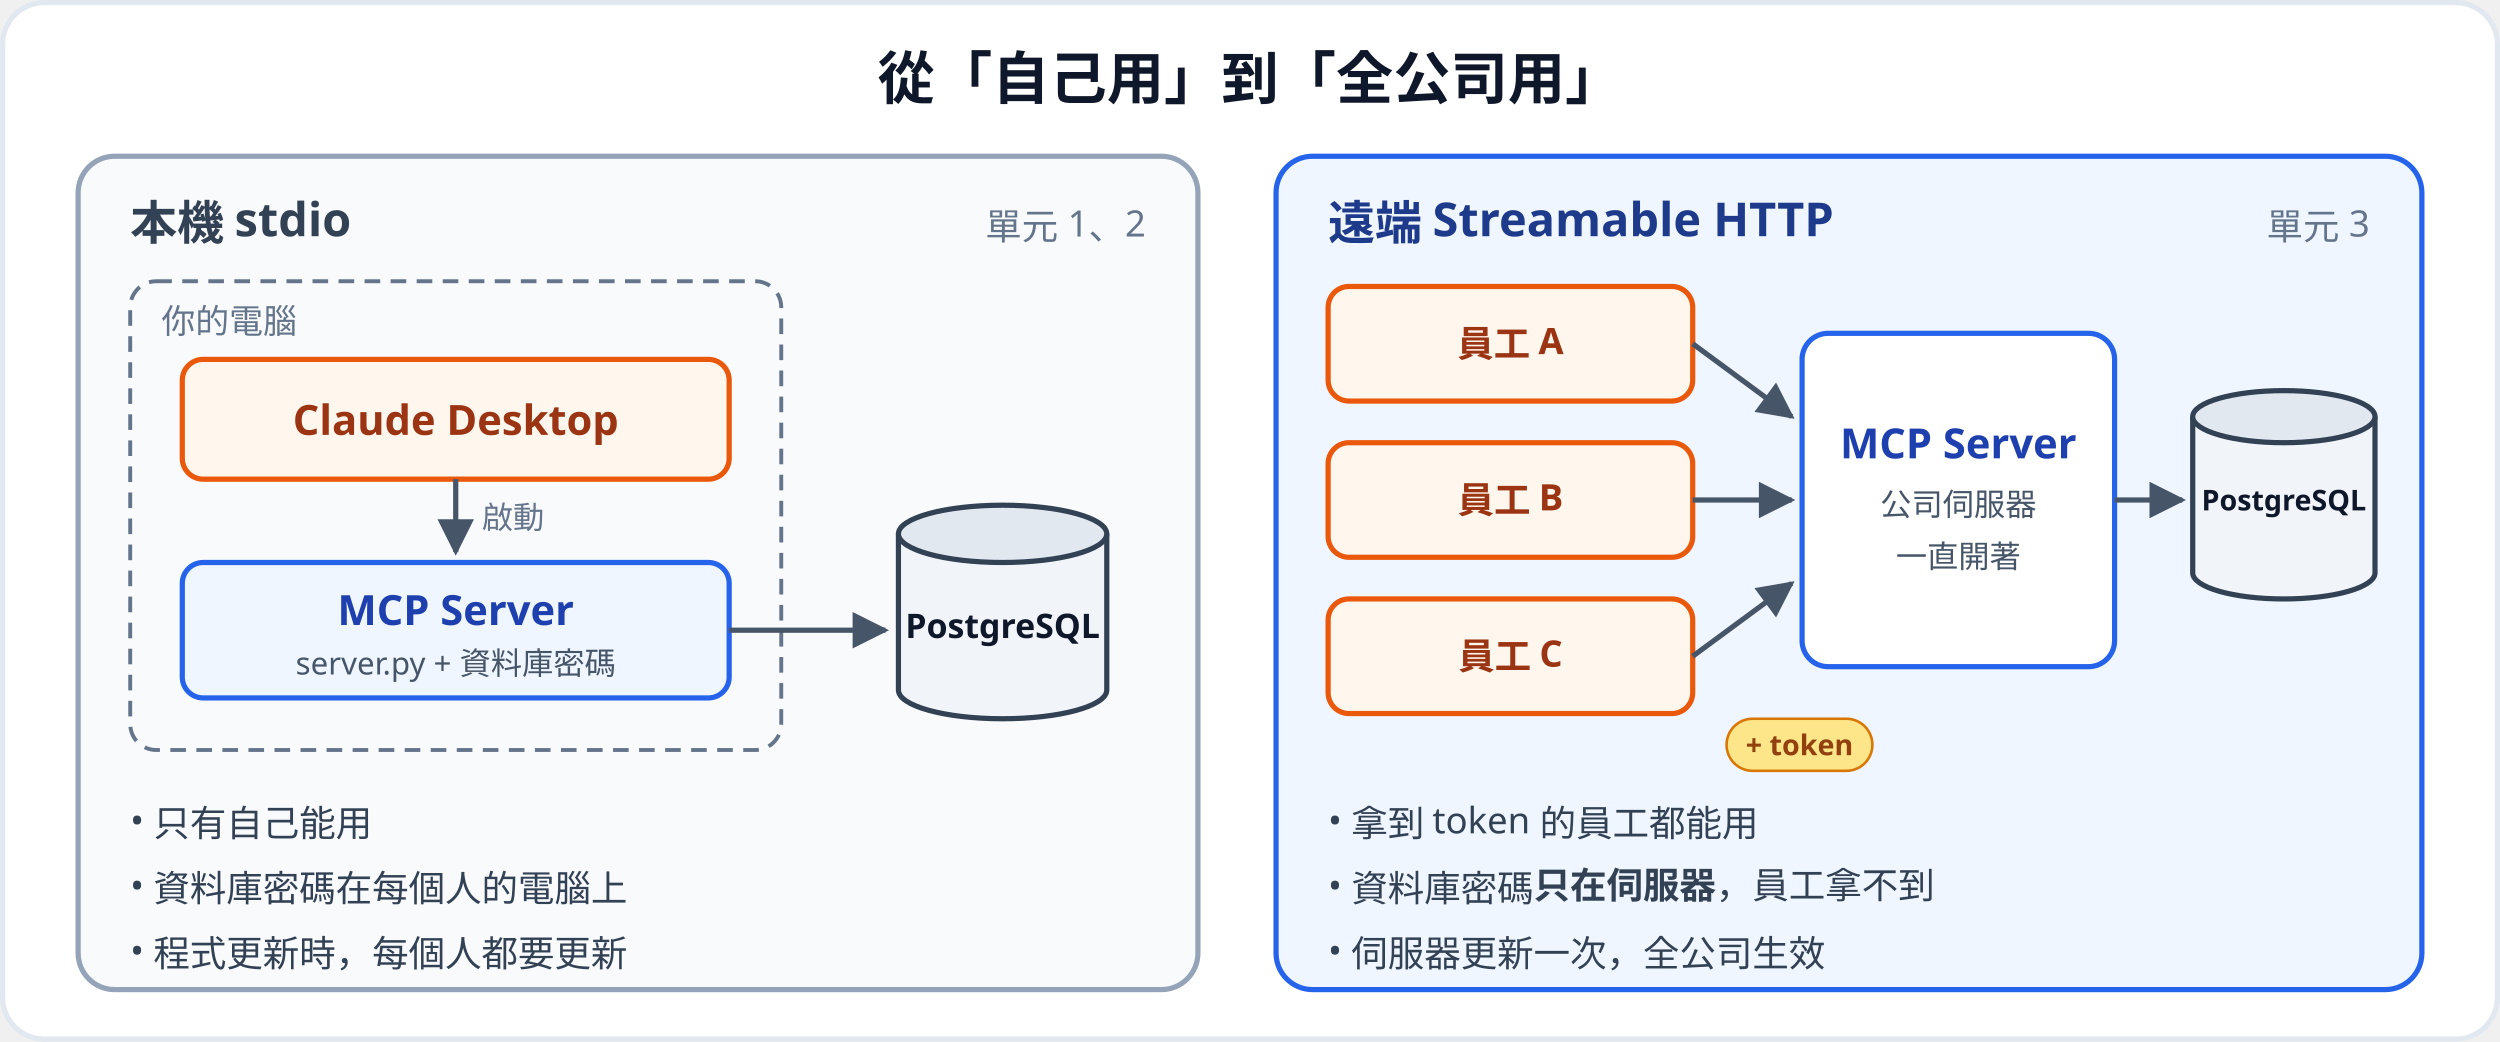
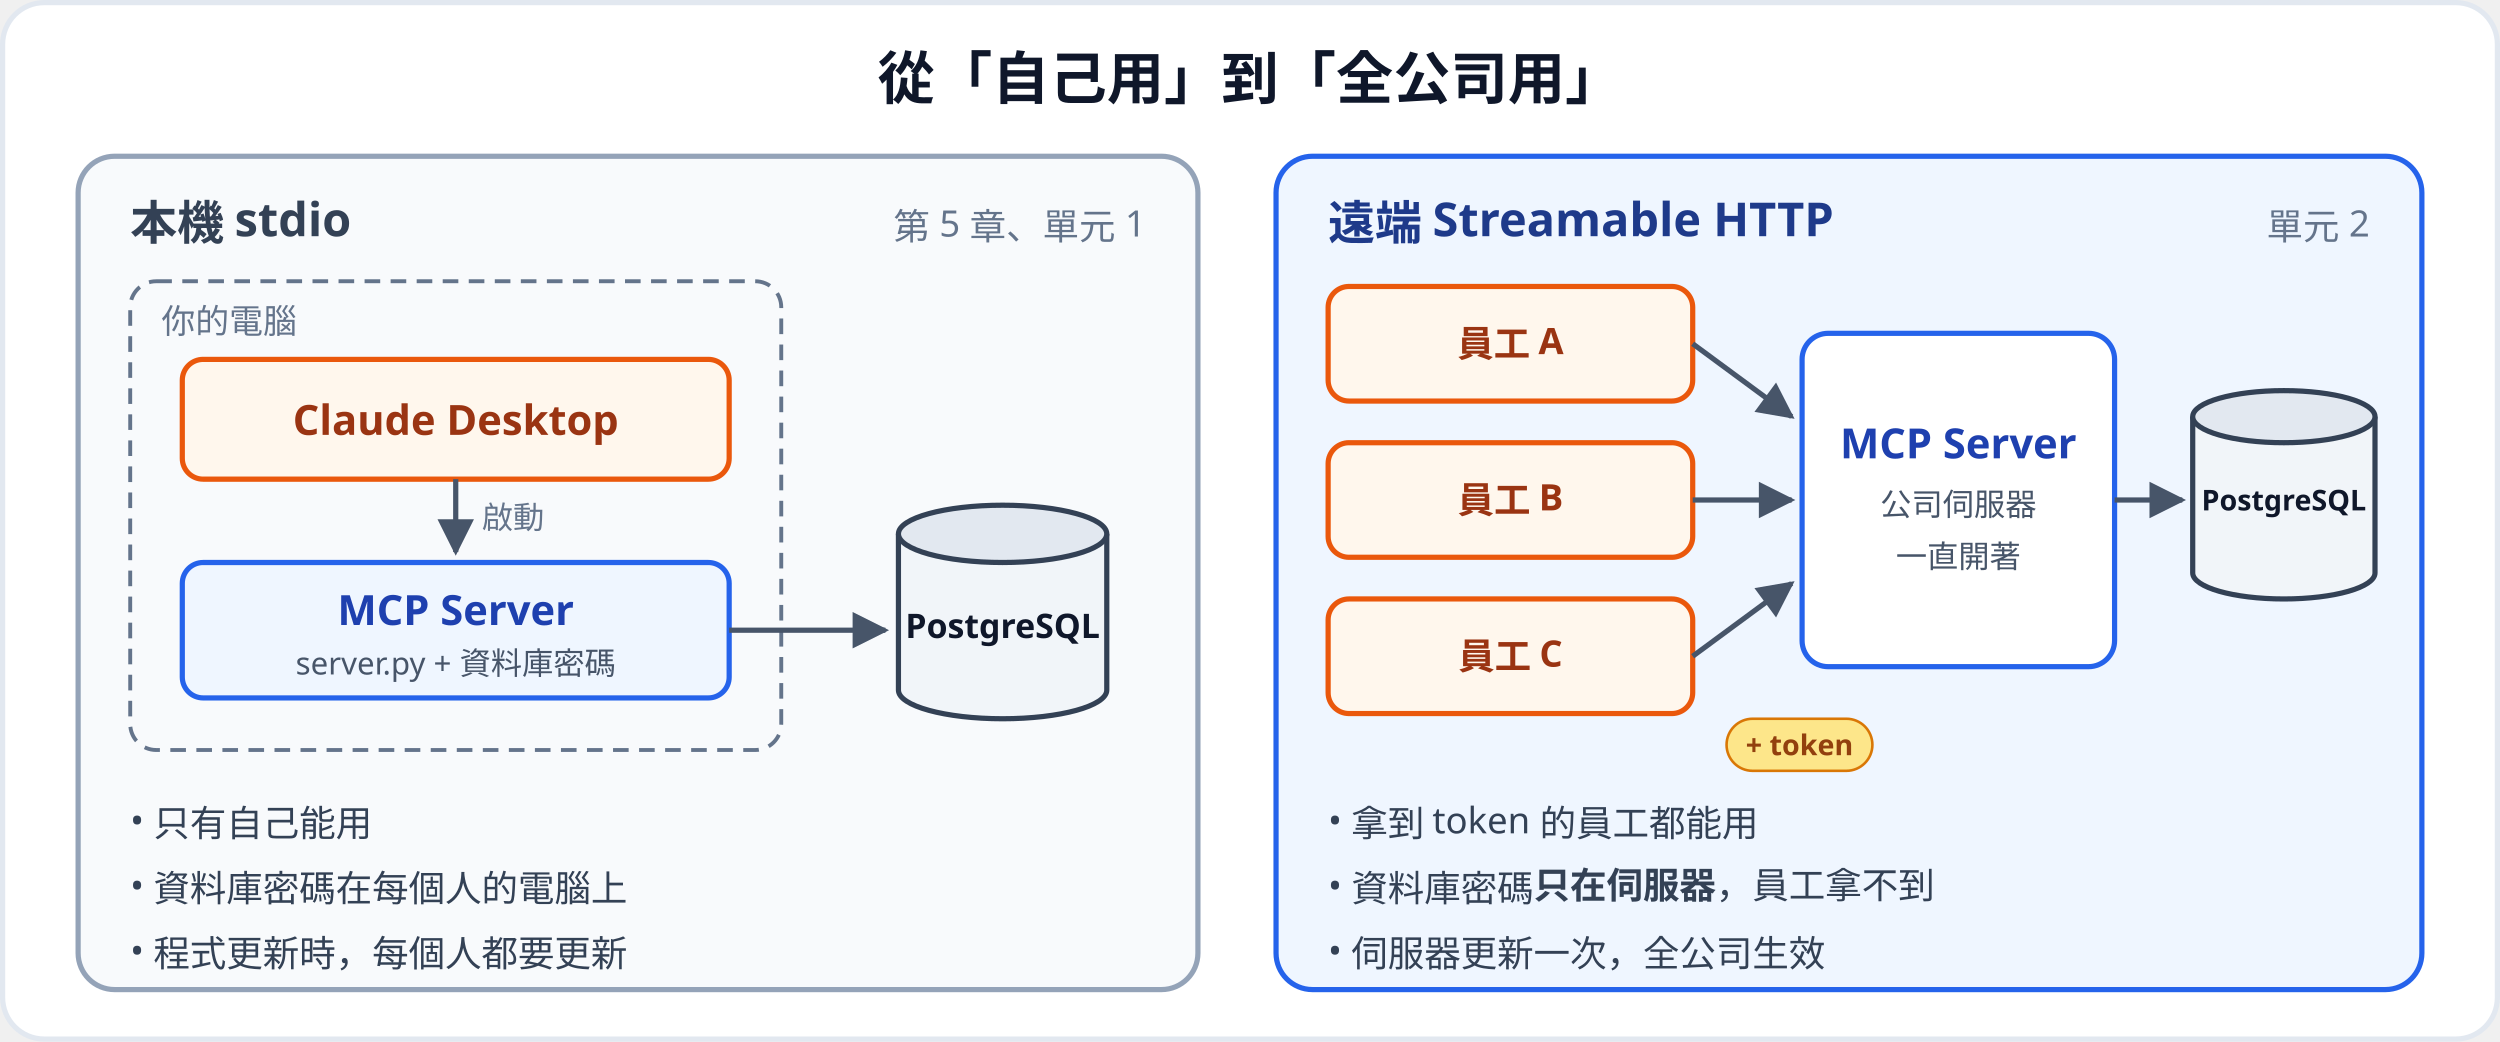
<svg xmlns="http://www.w3.org/2000/svg" width="960" height="400" viewBox="0 0 960 400" font-family="'PingFang TC','Microsoft JhengHei','Noto Sans TC',sans-serif">
  <defs>
    <marker id="a" viewBox="0 0 10 10" refX="9" refY="5" markerWidth="7" markerHeight="7" orient="auto">
      <path d="M0,0 L10,5 L0,10 z" fill="#475569" />
    </marker>
  </defs>
  <rect x="1" y="1" width="958" height="398" rx="16" fill="#ffffff" stroke="#e2e8f0" stroke-width="2" />
  <text x="480" y="38" text-anchor="middle" font-size="22" font-weight="700" fill="#0f172a">從「自己用」到「全公司用」</text>
  <rect x="30" y="60" width="430" height="320" rx="14" fill="#f8fafc" stroke="#94a3b8" stroke-width="2" />
  <text x="50" y="92" font-size="18" font-weight="700" fill="#334155">本機 stdio</text>
-   <text x="440" y="92" text-anchor="end" font-size="14" fill="#64748b">單元 1、2</text>
+   <text x="440" y="92" text-anchor="end" font-size="14" fill="#64748b">第 5 章、單元 1</text>
  <rect x="50" y="108" width="250" height="180" rx="10" fill="none" stroke="#64748b" stroke-width="1.5" stroke-dasharray="6 4" />
  <text x="62" y="128" font-size="13" fill="#64748b">你的電腦</text>
  <rect x="70" y="138" width="210" height="46" rx="8" fill="#fff7ed" stroke="#ea580c" stroke-width="2" />
  <text x="175" y="167" text-anchor="middle" font-size="16" font-weight="700" fill="#9a3412">Claude Desktop</text>
  <line x1="175" y1="184" x2="175" y2="212" stroke="#475569" stroke-width="2" marker-end="url(#a)" />
  <text x="185" y="203" font-size="12" fill="#64748b">啟動</text>
  <rect x="70" y="216" width="210" height="52" rx="8" fill="#eff6ff" stroke="#2563eb" stroke-width="2" />
  <text x="175" y="240" text-anchor="middle" font-size="16" font-weight="700" fill="#1e40af">MCP Server</text>
  <text x="175" y="259" text-anchor="middle" font-size="12" fill="#475569">server.py + 資料庫密碼</text>
  <line x1="280" y1="242" x2="340" y2="242" stroke="#475569" stroke-width="2" marker-end="url(#a)" />
  <path d="M345,205 L345,265 A40,11 0 0 0 425,265 L425,205" fill="#f1f5f9" stroke="#334155" stroke-width="2" />
  <ellipse cx="385" cy="205" rx="40" ry="11" fill="#e2e8f0" stroke="#334155" stroke-width="2" />
  <text x="385" y="245" text-anchor="middle" font-size="13" font-weight="700" fill="#0f172a">PostgreSQL</text>
  <g font-size="14" fill="#334155">
    <text x="50" y="320">• 只有自己能用</text>
    <text x="50" y="345">• 資料庫密碼在每個人的電腦上</text>
    <text x="50" y="370">• 程式更新時，每個人都要更新</text>
  </g>
  <rect x="490" y="60" width="440" height="320" rx="14" fill="#eff6ff" stroke="#2563eb" stroke-width="2" />
  <text x="510" y="92" font-size="18" font-weight="700" fill="#1e3a8a">遠端 Streamable HTTP</text>
-   <text x="910" y="92" text-anchor="end" font-size="14" fill="#64748b">單元 3</text>
+   <text x="910" y="92" text-anchor="end" font-size="14" fill="#64748b">單元 2</text>
  <g>
    <rect x="510" y="110" width="140" height="44" rx="8" fill="#fff7ed" stroke="#ea580c" stroke-width="2" />
    <text x="580" y="137" text-anchor="middle" font-size="14" font-weight="700" fill="#9a3412">員工 A</text>
    <rect x="510" y="170" width="140" height="44" rx="8" fill="#fff7ed" stroke="#ea580c" stroke-width="2" />
    <text x="580" y="197" text-anchor="middle" font-size="14" font-weight="700" fill="#9a3412">員工 B</text>
    <rect x="510" y="230" width="140" height="44" rx="8" fill="#fff7ed" stroke="#ea580c" stroke-width="2" />
    <text x="580" y="257" text-anchor="middle" font-size="14" font-weight="700" fill="#9a3412">員工 C</text>
  </g>
  <g stroke="#475569" stroke-width="2">
    <line x1="650" y1="132" x2="688" y2="160" marker-end="url(#a)" />
    <line x1="650" y1="192" x2="688" y2="192" marker-end="url(#a)" />
    <line x1="650" y1="252" x2="688" y2="224" marker-end="url(#a)" />
  </g>
  <rect x="663" y="276" width="56" height="20" rx="10" fill="#fde68a" stroke="#d97706" />
  <text x="691" y="290" text-anchor="middle" font-size="11" font-weight="700" fill="#92400e">+ token</text>
  <rect x="692" y="128" width="120" height="128" rx="10" fill="#ffffff" stroke="#2563eb" stroke-width="2" />
  <text x="752" y="176" text-anchor="middle" font-size="16" font-weight="700" fill="#1e40af">MCP Server</text>
  <text x="752" y="198" text-anchor="middle" font-size="12" fill="#475569">公司伺服器</text>
  <text x="752" y="218" text-anchor="middle" font-size="12" fill="#475569">一直開著</text>
  <line x1="812" y1="192" x2="838" y2="192" stroke="#475569" stroke-width="2" marker-end="url(#a)" />
  <path d="M842,160 L842,220 A35,10 0 0 0 912,220 L912,160" fill="#f1f5f9" stroke="#334155" stroke-width="2" />
  <ellipse cx="877" cy="160" rx="35" ry="10" fill="#e2e8f0" stroke="#334155" stroke-width="2" />
  <text x="877" y="196" text-anchor="middle" font-size="11" font-weight="700" fill="#0f172a">PostgreSQL</text>
  <g font-size="14" fill="#334155">
    <text x="510" y="320">• 拿到 token 的員工都能用</text>
    <text x="510" y="345">• 資料庫密碼<tspan font-weight="700">只在伺服器</tspan>，員工拿不到</text>
    <text x="510" y="370">• 伺服器更新一次，全公司生效</text>
  </g>
</svg>
